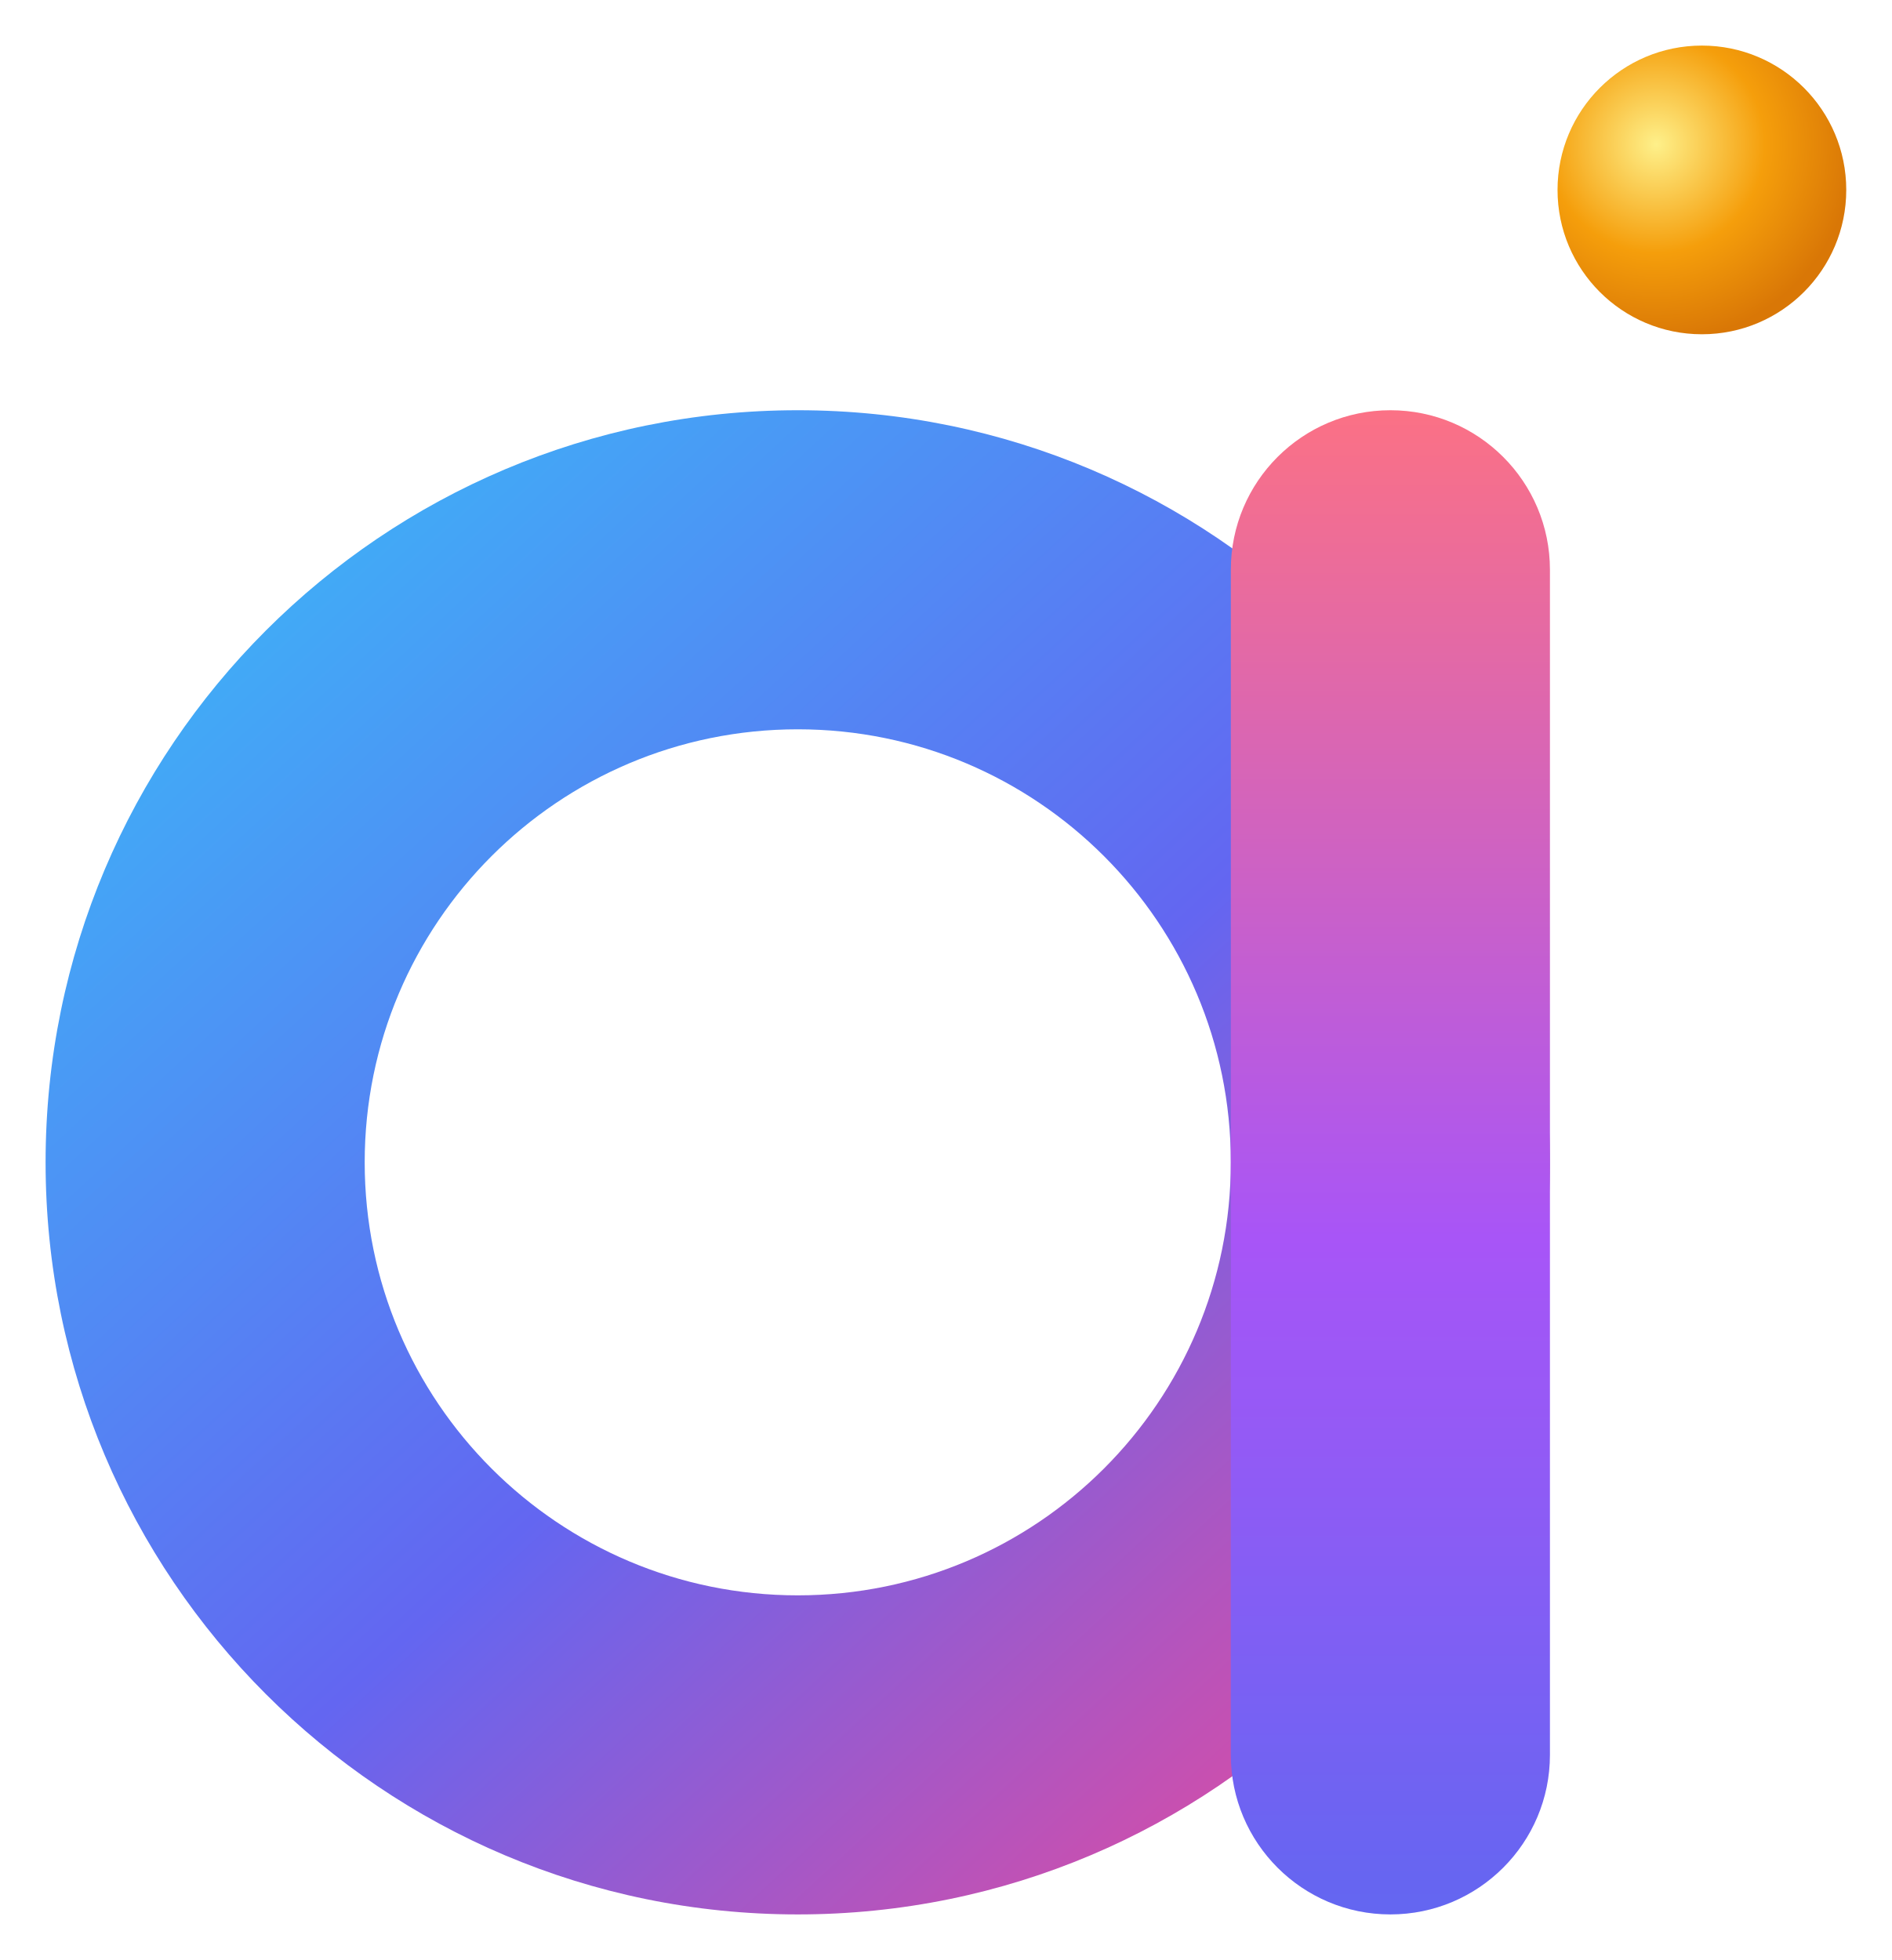
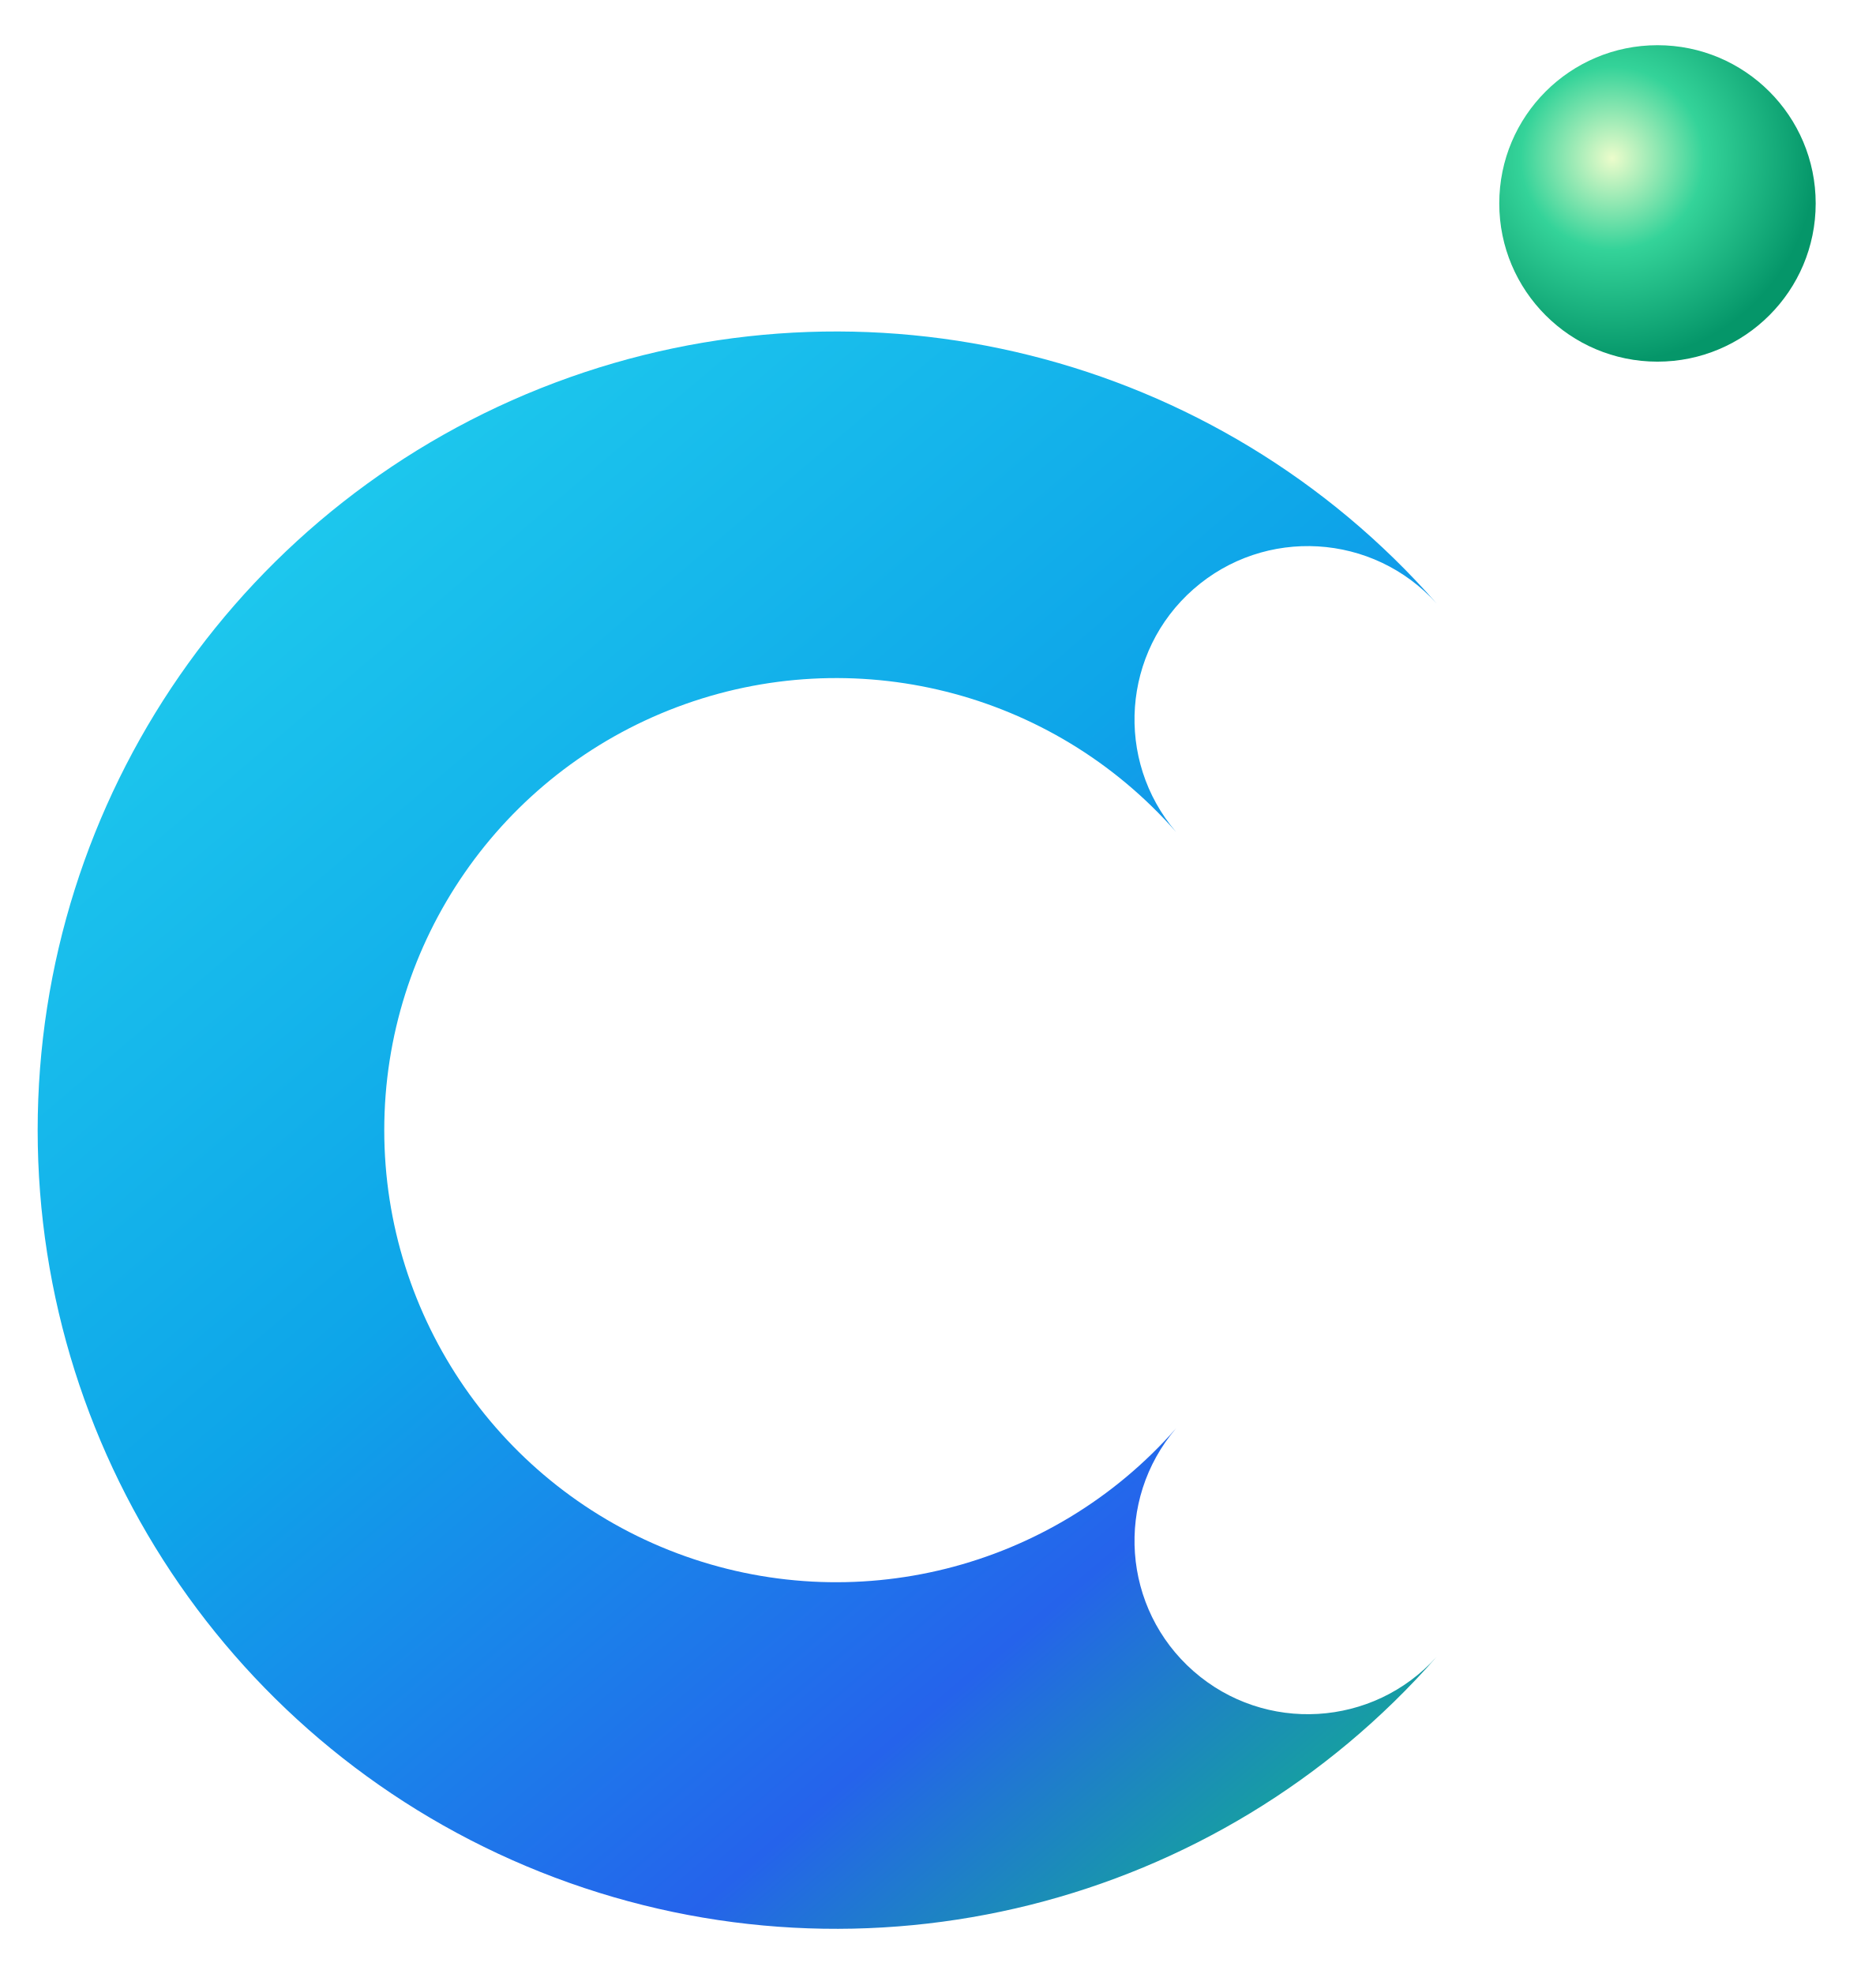
- <svg xmlns="http://www.w3.org/2000/svg" viewBox="256 232 498 516" fill="none">
+ <svg xmlns="http://www.w3.org/2000/svg" viewBox="256 232 498 524" fill="none">
  <defs>
-     <linearGradient id="ayteRing" x1="290" y1="344" x2="640" y2="724" gradientUnits="userSpaceOnUse">
-       <stop offset="0%" stop-color="#38BDF8" />
-       <stop offset="55%" stop-color="#6366F1" />
-       <stop offset="100%" stop-color="#EC4899" />
+     <linearGradient id="cyteArc" x1="290" y1="330" x2="630" y2="730" gradientUnits="userSpaceOnUse">
+       <stop offset="0%" stop-color="#22D3EE" />
+       <stop offset="45%" stop-color="#0EA5E9" />
+       <stop offset="78%" stop-color="#2563EB" />
+       <stop offset="100%" stop-color="#10B981" />
    </linearGradient>
-     <linearGradient id="ayteStem" x1="622" y1="340" x2="622" y2="736" gradientUnits="userSpaceOnUse">
-       <stop offset="0%" stop-color="#FB7185" />
-       <stop offset="55%" stop-color="#A855F7" />
-       <stop offset="100%" stop-color="#6366F1" />
-     </linearGradient>
-     <radialGradient id="ayteDot" cx="692" cy="270" r="52" gradientUnits="userSpaceOnUse">
-       <stop offset="0%" stop-color="#FEF08A" />
-       <stop offset="55%" stop-color="#F59E0B" />
-       <stop offset="100%" stop-color="#D97706" />
+     <radialGradient id="cyteOrb" cx="684" cy="274" r="54" gradientUnits="userSpaceOnUse">
+       <stop offset="0%" stop-color="#ECFCCB" />
+       <stop offset="45%" stop-color="#34D399" />
+       <stop offset="100%" stop-color="#059669" />
    </radialGradient>
  </defs>
-   <path fill-rule="evenodd" clip-rule="evenodd" d="M466 340C575.352 340 664 428.648 664 538C664 647.352 575.352 736 466 736C356.648 736 268 647.352 268 538C268 428.648 356.648 340 466 340ZM466 424C403.04 424 352 475.04 352 538C352 600.96 403.04 652 466 652C528.96 652 580 600.96 580 538C580 475.04 528.96 424 466 424Z" fill="url(#ayteRing)" />
-   <rect x="580" y="340" width="84" height="396" rx="42" fill="url(#ayteStem)" />
-   <circle cx="704" cy="282" r="38" fill="url(#ayteDot)" />
+   <path d="M 637.38 392.21 A 212.00 212.00 0 1 0 637.38 671.79 A 46.00 46.00 0 0 1 568.22 611.13 A 120.00 120.00 0 1 1 568.22 452.87 A 46.00 46.00 0 0 1 637.38 392.21 Z" fill="url(#cyteArc)" />
+   <circle cx="696" cy="286" r="42" fill="url(#cyteOrb)" />
</svg>
